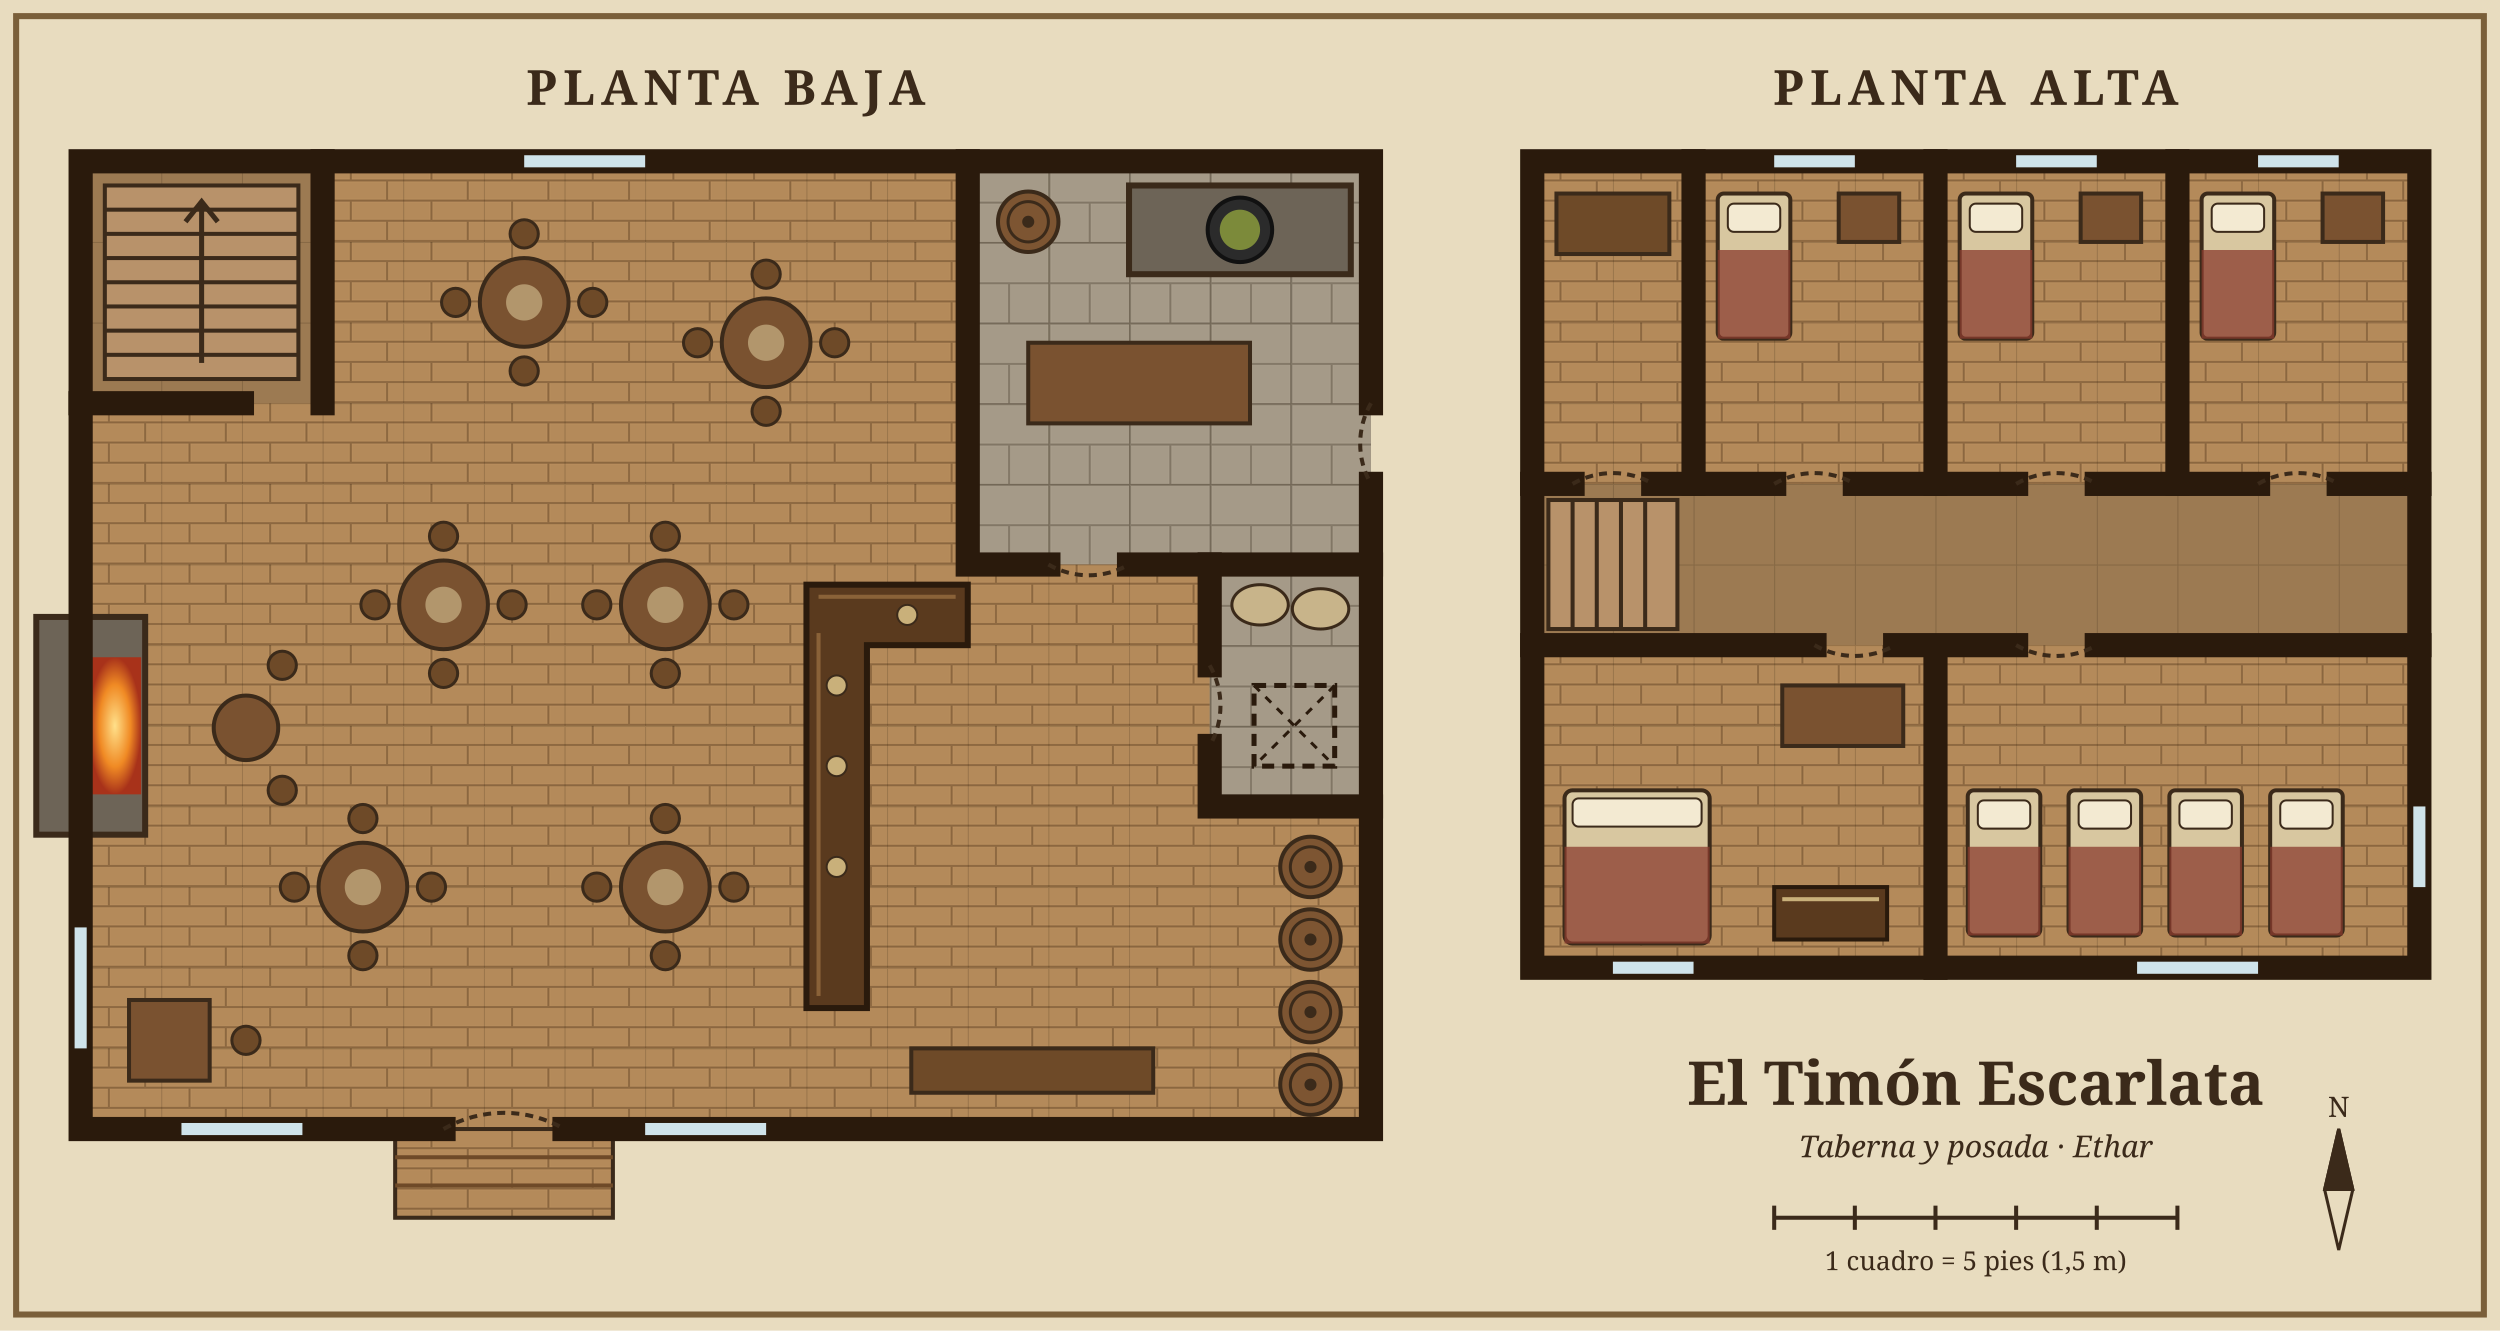
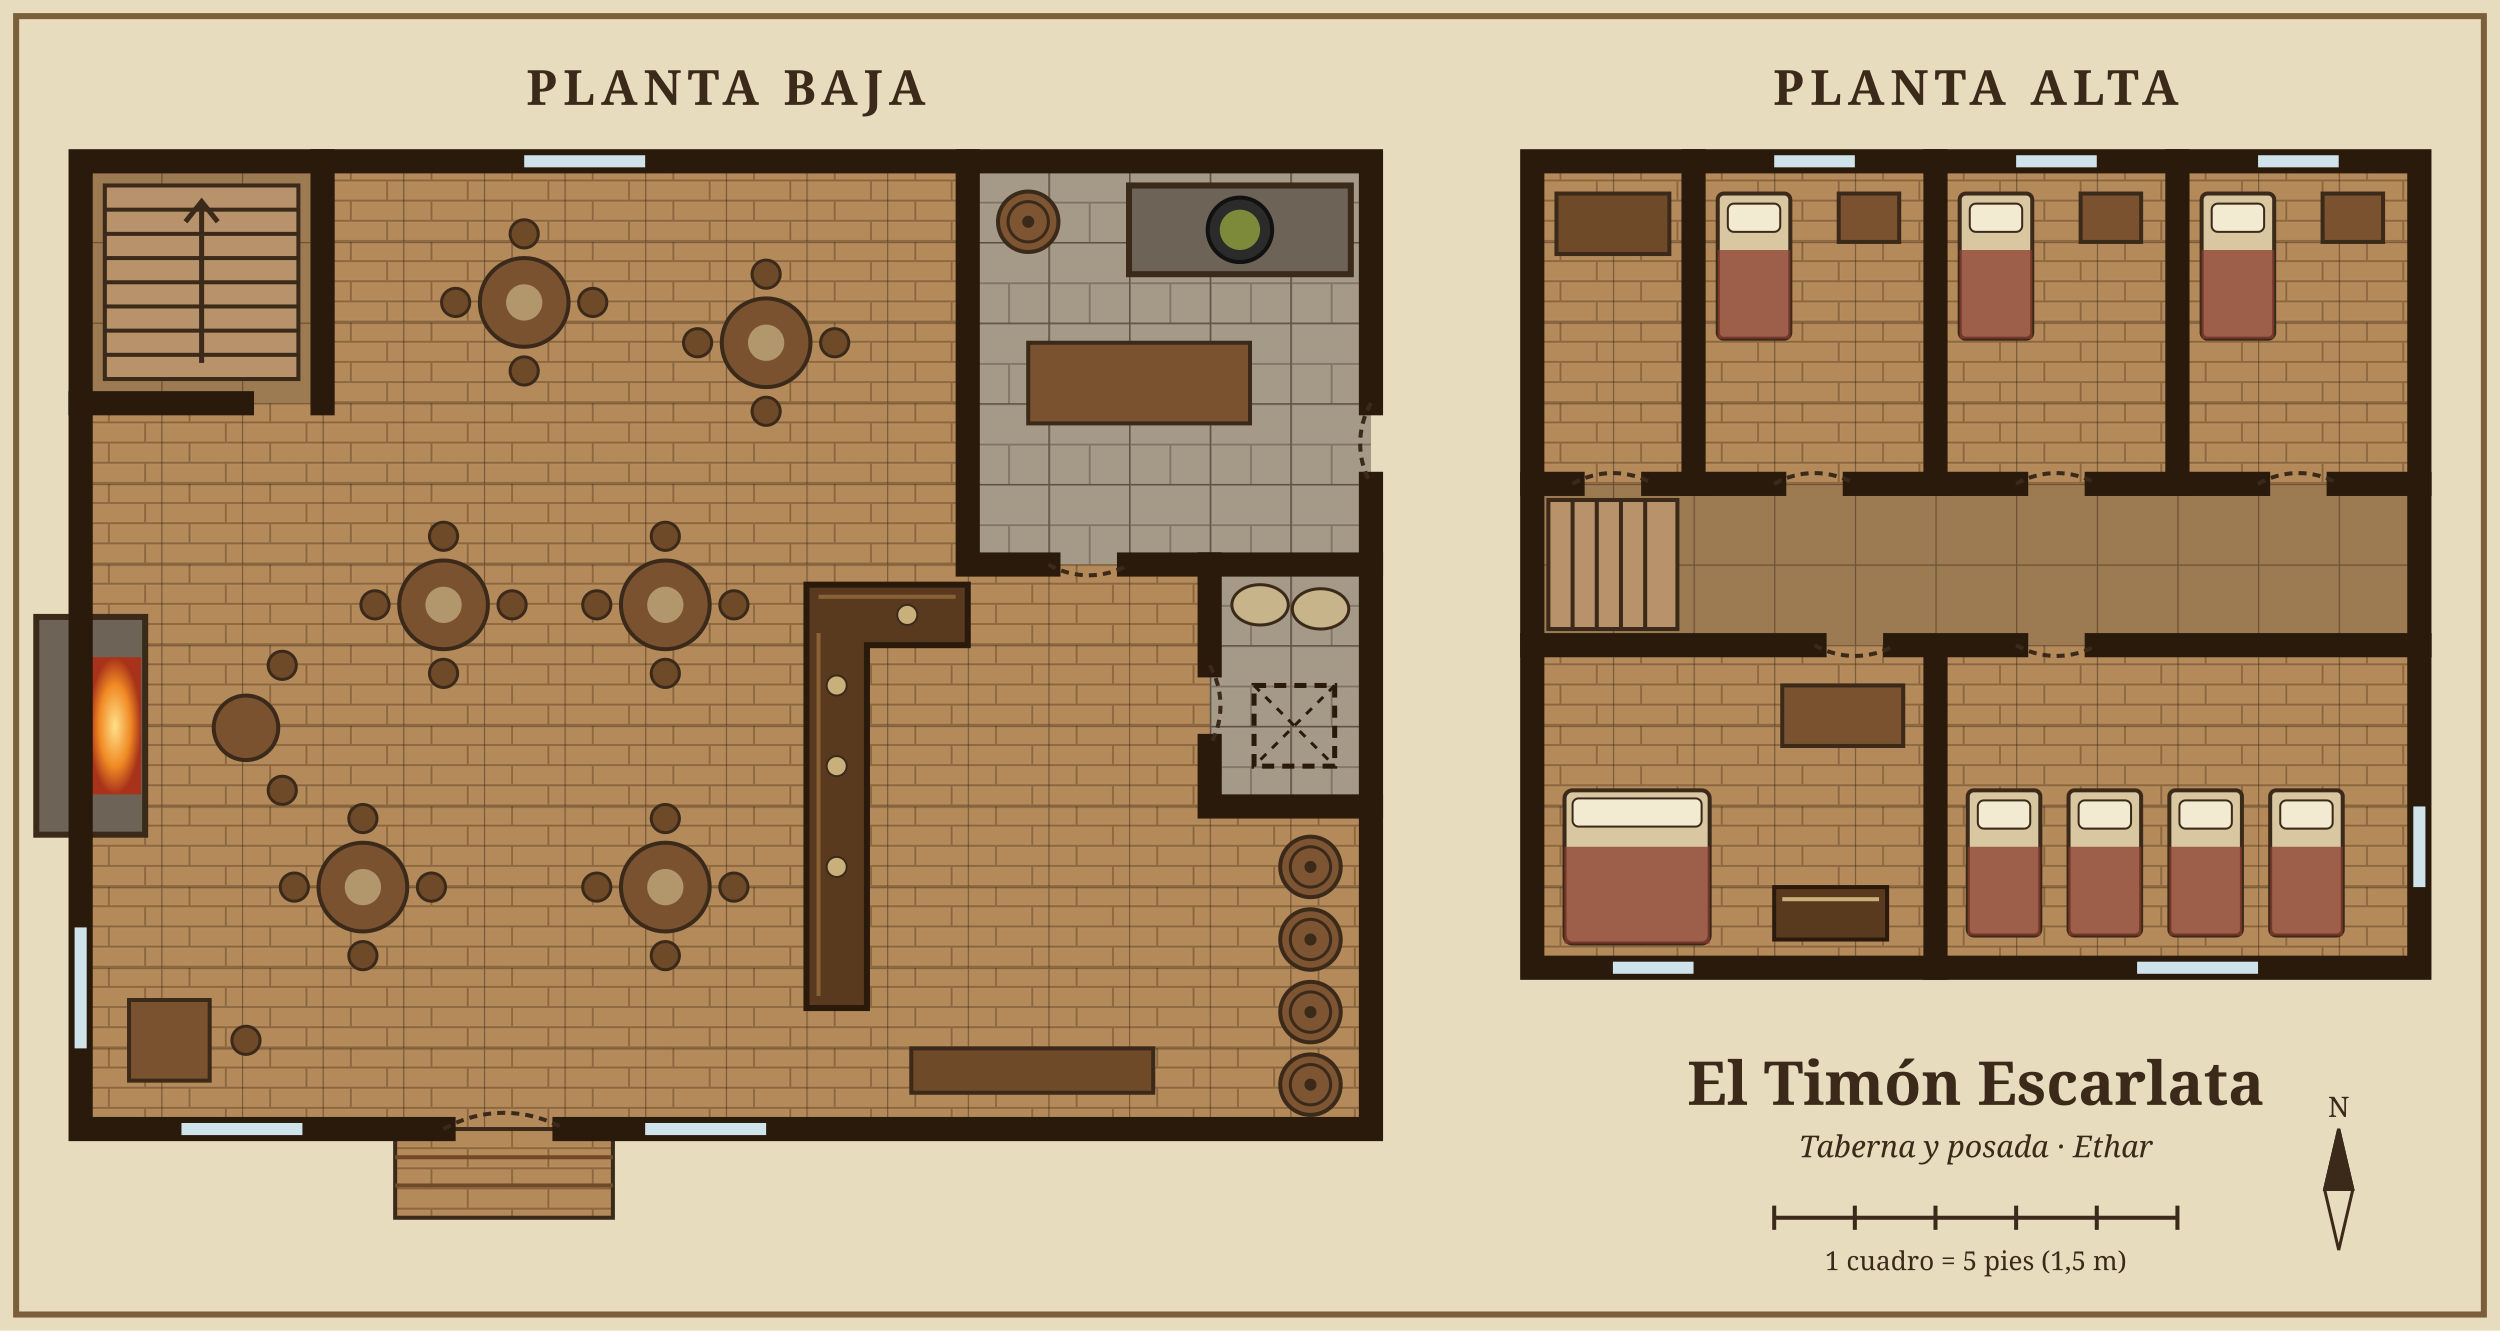
<svg xmlns="http://www.w3.org/2000/svg" viewBox="0 0 1240 660" width="1240" height="660">
  <defs>
    <pattern id="wood" width="40" height="20" patternUnits="userSpaceOnUse">
      <rect width="40" height="20" fill="#b48a5a" />
      <path d="M0 19.5H40M0 9.5H40" stroke="#8f6a42" stroke-width="1" />
      <path d="M14 0V10M32 10V20" stroke="#8f6a42" stroke-width="1" />
    </pattern>
    <pattern id="stone" width="40" height="40" patternUnits="userSpaceOnUse">
      <rect width="40" height="40" fill="#a59a88" />
      <path d="M0 0.5H40M0.5 0V40M0 20.5H40M20.5 20V40" stroke="#857a69" stroke-width="1" />
    </pattern>
    <pattern id="grid" width="40" height="40" patternUnits="userSpaceOnUse">
-       <path d="M40 0H0V40" fill="none" stroke="#2a1d10" stroke-opacity=".18" stroke-width="1" />
+       <path d="M40 0H0V40" fill="none" stroke="#2a1d10" stroke-opacity=".42" stroke-width="1.2" />
    </pattern>
    <radialGradient id="fire">
      <stop offset="0" stop-color="#ffe08a" />
      <stop offset=".6" stop-color="#f08a24" />
      <stop offset="1" stop-color="#a8321a" />
    </radialGradient>
    <g id="chair">
      <circle r="7" fill="#6e4a28" stroke="#3b2a1a" stroke-width="1.5" />
    </g>
    <g id="table4">
      <use href="#chair" x="0" y="-34" />
      <use href="#chair" x="0" y="34" />
      <use href="#chair" x="-34" y="0" />
      <use href="#chair" x="34" y="0" />
      <circle r="22" fill="#7a5230" stroke="#3b2a1a" stroke-width="2" />
      <circle r="9" fill="#e9d9a8" opacity=".5" />
    </g>
    <g id="barrel">
      <circle r="15" fill="#7d5532" stroke="#3b2a1a" stroke-width="2" />
      <circle r="10" fill="none" stroke="#3b2a1a" stroke-width="1.5" />
      <circle r="3" fill="#3b2a1a" />
    </g>
    <g id="bed">
      <rect width="36" height="72" rx="3" fill="#d8c7a0" stroke="#3b2a1a" stroke-width="2" />
      <rect x="5" y="5" width="26" height="14" rx="3" fill="#f3ead2" stroke="#3b2a1a" />
      <rect y="28" width="36" height="44" fill="#8a3b2e" opacity=".75" />
    </g>
  </defs>
  <rect width="1240" height="660" fill="#e8dcbf" />
  <rect x="8" y="8" width="1224" height="644" fill="none" stroke="#7a5f3a" stroke-width="3" />
  <text x="360" y="52" font-family="Georgia, serif" font-size="24" font-weight="bold" fill="#3b2a1a" text-anchor="middle" letter-spacing="3">PLANTA BAJA</text>
  <text x="980" y="52" font-family="Georgia, serif" font-size="24" font-weight="bold" fill="#3b2a1a" text-anchor="middle" letter-spacing="3">PLANTA ALTA</text>
  <rect x="40" y="80" width="640" height="480" fill="url(#wood)" />
  <rect x="480" y="80" width="200" height="200" fill="url(#stone)" />
  <rect x="600" y="280" width="80" height="120" fill="url(#stone)" />
  <rect x="40" y="80" width="120" height="120" fill="#9c7a52" />
  <rect x="40" y="80" width="640" height="480" fill="url(#grid)" />
  <rect x="196" y="560" width="108" height="44" fill="url(#wood)" stroke="#3b2a1a" stroke-width="2" />
  <path d="M196 574H304M196 588H304" stroke="#6e4a28" stroke-width="2" />
  <g stroke="#3b2a1a" stroke-width="2">
    <rect x="52" y="92" width="96" height="96" fill="#b8926a" />
    <path d="M52 104H148M52 116H148M52 128H148M52 140H148M52 152H148M52 164H148M52 176H148" />
  </g>
  <path d="M100 180V100M92 110L100 100L108 110" stroke="#3b2a1a" stroke-width="2.5" fill="none" />
  <rect x="18" y="306" width="54" height="108" fill="#6d6457" stroke="#3b2a1a" stroke-width="3" />
  <rect x="44" y="326" width="26" height="68" fill="url(#fire)" />
  <use href="#table4" x="260" y="150" />
  <use href="#table4" x="380" y="170" />
  <use href="#table4" x="220" y="300" />
  <use href="#table4" x="330" y="300" />
  <use href="#table4" x="180" y="440" />
  <use href="#table4" x="330" y="440" />
  <use href="#chair" x="140" y="330" />
  <use href="#chair" x="140" y="392" />
  <circle cx="122" cy="361" r="16" fill="#7a5230" stroke="#3b2a1a" stroke-width="2" />
  <rect x="64" y="496" width="40" height="40" fill="#7a5230" stroke="#3b2a1a" stroke-width="2" />
  <use href="#chair" x="122" y="516" />
  <path d="M400 290H480V320H430V500H400Z" fill="#5a3a1e" stroke="#2a1a0c" stroke-width="3" />
  <path d="M406 296H474M406 314V494" stroke="#8a6238" stroke-width="2" />
  <g fill="#c9b07a" stroke="#3b2a1a">
    <circle cx="415" cy="340" r="5" />
    <circle cx="415" cy="380" r="5" />
    <circle cx="415" cy="430" r="5" />
    <circle cx="450" cy="305" r="5" />
  </g>
  <use href="#barrel" x="650" y="430" />
  <use href="#barrel" x="650" y="466" />
  <use href="#barrel" x="650" y="502" />
  <use href="#barrel" x="650" y="538" />
  <rect x="452" y="520" width="120" height="22" fill="#6e4a28" stroke="#3b2a1a" stroke-width="2" />
  <rect x="560" y="92" width="110" height="44" fill="#6d6457" stroke="#3b2a1a" stroke-width="3" />
  <circle cx="615" cy="114" r="16" fill="#2b2b2b" stroke="#111" stroke-width="2" />
  <circle cx="615" cy="114" r="10" fill="#7c8a3a" />
  <rect x="510" y="170" width="110" height="40" fill="#7a5230" stroke="#3b2a1a" stroke-width="2" />
  <use href="#barrel" x="510" y="110" />
  <g fill="#c8b48a" stroke="#3b2a1a" stroke-width="1.5">
    <ellipse cx="625" cy="300" rx="14" ry="10" />
    <ellipse cx="655" cy="302" rx="14" ry="10" />
  </g>
  <rect x="622" y="340" width="40" height="40" fill="none" stroke="#2a1a0c" stroke-width="2.5" stroke-dasharray="6 4" />
  <path d="M622 340L662 380M662 340L622 380" stroke="#2a1a0c" stroke-width="1.5" stroke-dasharray="4 4" />
  <g stroke="#cfe3ea" stroke-width="6">
    <path d="M90 560H150M320 560H380M40 460V520M260 80H320" />
  </g>
  <g stroke="#2a1a0c" stroke-width="12" stroke-linecap="square" fill="none">
    <path d="M40 80H680V200M680 240V560H280M220 560H40V80" />
    <path d="M160 80V200M40 200H120" />
    <path d="M480 80V280H520M560 280H680" />
    <path d="M600 280V330M600 370V400H680" />
  </g>
  <g stroke="#cfe3ea" stroke-width="6">
    <path d="M90 560H150M320 560H380M40 460V520M260 80H320" />
  </g>
  <g fill="none" stroke="#3b2a1a" stroke-width="2">
    <path d="M220 560A60 60 0 0 1 280 560" stroke-dasharray="4 3" />
    <path d="M680 200A40 40 0 0 0 680 240" stroke-dasharray="4 3" />
    <path d="M520 280A40 40 0 0 0 560 280" stroke-dasharray="4 3" />
    <path d="M600 330A40 40 0 0 1 600 370" stroke-dasharray="4 3" />
  </g>
  <rect x="760" y="80" width="440" height="400" fill="url(#wood)" />
  <rect x="760" y="240" width="440" height="80" fill="#9c7a52" />
  <rect x="760" y="80" width="440" height="400" fill="url(#grid)" />
  <g stroke="#3b2a1a" stroke-width="2">
    <rect x="768" y="248" width="64" height="64" fill="#b8926a" />
    <path d="M780 248V312M792 248V312M804 248V312M816 248V312" />
  </g>
  <rect x="772" y="96" width="56" height="30" fill="#6e4a28" stroke="#3b2a1a" stroke-width="2" />
  <use href="#bed" x="852" y="96" />
  <rect x="912" y="96" width="30" height="24" fill="#7a5230" stroke="#3b2a1a" stroke-width="2" />
  <use href="#bed" x="972" y="96" />
  <rect x="1032" y="96" width="30" height="24" fill="#7a5230" stroke="#3b2a1a" stroke-width="2" />
  <use href="#bed" x="1092" y="96" />
  <rect x="1152" y="96" width="30" height="24" fill="#7a5230" stroke="#3b2a1a" stroke-width="2" />
  <rect x="776" y="392" width="72" height="76" rx="4" fill="#d8c7a0" stroke="#3b2a1a" stroke-width="2" />
  <rect x="780" y="396" width="64" height="14" rx="3" fill="#f3ead2" stroke="#3b2a1a" />
  <rect x="776" y="420" width="72" height="48" fill="#8a3b2e" opacity=".75" />
  <rect x="880" y="440" width="56" height="26" fill="#5a3a1e" stroke="#2a1a0c" stroke-width="2" />
  <path d="M884 446H932" stroke="#c9b07a" stroke-width="2" />
  <rect x="884" y="340" width="60" height="30" fill="#7a5230" stroke="#3b2a1a" stroke-width="2" />
  <use href="#bed" x="976" y="392" />
  <use href="#bed" x="1026" y="392" />
  <use href="#bed" x="1076" y="392" />
  <use href="#bed" x="1126" y="392" />
  <g stroke="#cfe3ea" stroke-width="6">
    <path d="M880 80H920M1000 80H1040M1120 80H1160M1200 380H1200M800 480H840M1060 480H1120M1200 400V440" />
  </g>
  <g stroke="#2a1a0c" stroke-width="12" stroke-linecap="square" fill="none">
    <path d="M760 80H1200V480H760Z" />
    <path d="M840 80V240M960 80V240M1080 80V240" />
    <path d="M760 240H780M820 240H880M920 240H1000M1040 240H1120M1160 240H1200" />
    <path d="M760 320H900M940 320H1000M1040 320H1200M960 320V480" />
  </g>
  <g stroke="#cfe3ea" stroke-width="6">
    <path d="M880 80H920M1000 80H1040M1120 80H1160M800 480H840M1060 480H1120M1200 400V440" />
  </g>
  <g fill="none" stroke="#3b2a1a" stroke-width="2" stroke-dasharray="4 3">
    <path d="M780 240A40 40 0 0 1 820 240" />
    <path d="M880 240A40 40 0 0 1 920 240" />
    <path d="M1000 240A40 40 0 0 1 1040 240" />
    <path d="M1120 240A40 40 0 0 1 1160 240" />
    <path d="M900 320A40 40 0 0 0 940 320" />
    <path d="M1000 320A40 40 0 0 0 1040 320" />
  </g>
  <g font-family="Georgia, serif" fill="#3b2a1a">
    <text x="980" y="548" font-size="30" font-weight="bold" text-anchor="middle">El Timón Escarlata</text>
    <text x="980" y="574" font-size="15" font-style="italic" text-anchor="middle">Taberna y posada · Ethar</text>
    <path d="M880 604H1080" stroke="#3b2a1a" stroke-width="2" />
    <path d="M880 598V610M920 598V610M960 598V610M1000 598V610M1040 598V610M1080 598V610" stroke="#3b2a1a" stroke-width="2" />
    <text x="980" y="630" font-size="13" text-anchor="middle">1 cuadro = 5 pies (1,5 m)</text>
  </g>
  <g transform="translate(1160 590)" stroke="#3b2a1a" stroke-width="1.5">
    <path d="M0 -30L7 0L0 30L-7 0Z" fill="#e8dcbf" />
    <path d="M0 -30L7 0H-7Z" fill="#3b2a1a" />
    <text y="-36" font-family="Georgia, serif" font-size="14" text-anchor="middle" fill="#3b2a1a" stroke="none">N</text>
  </g>
</svg>
